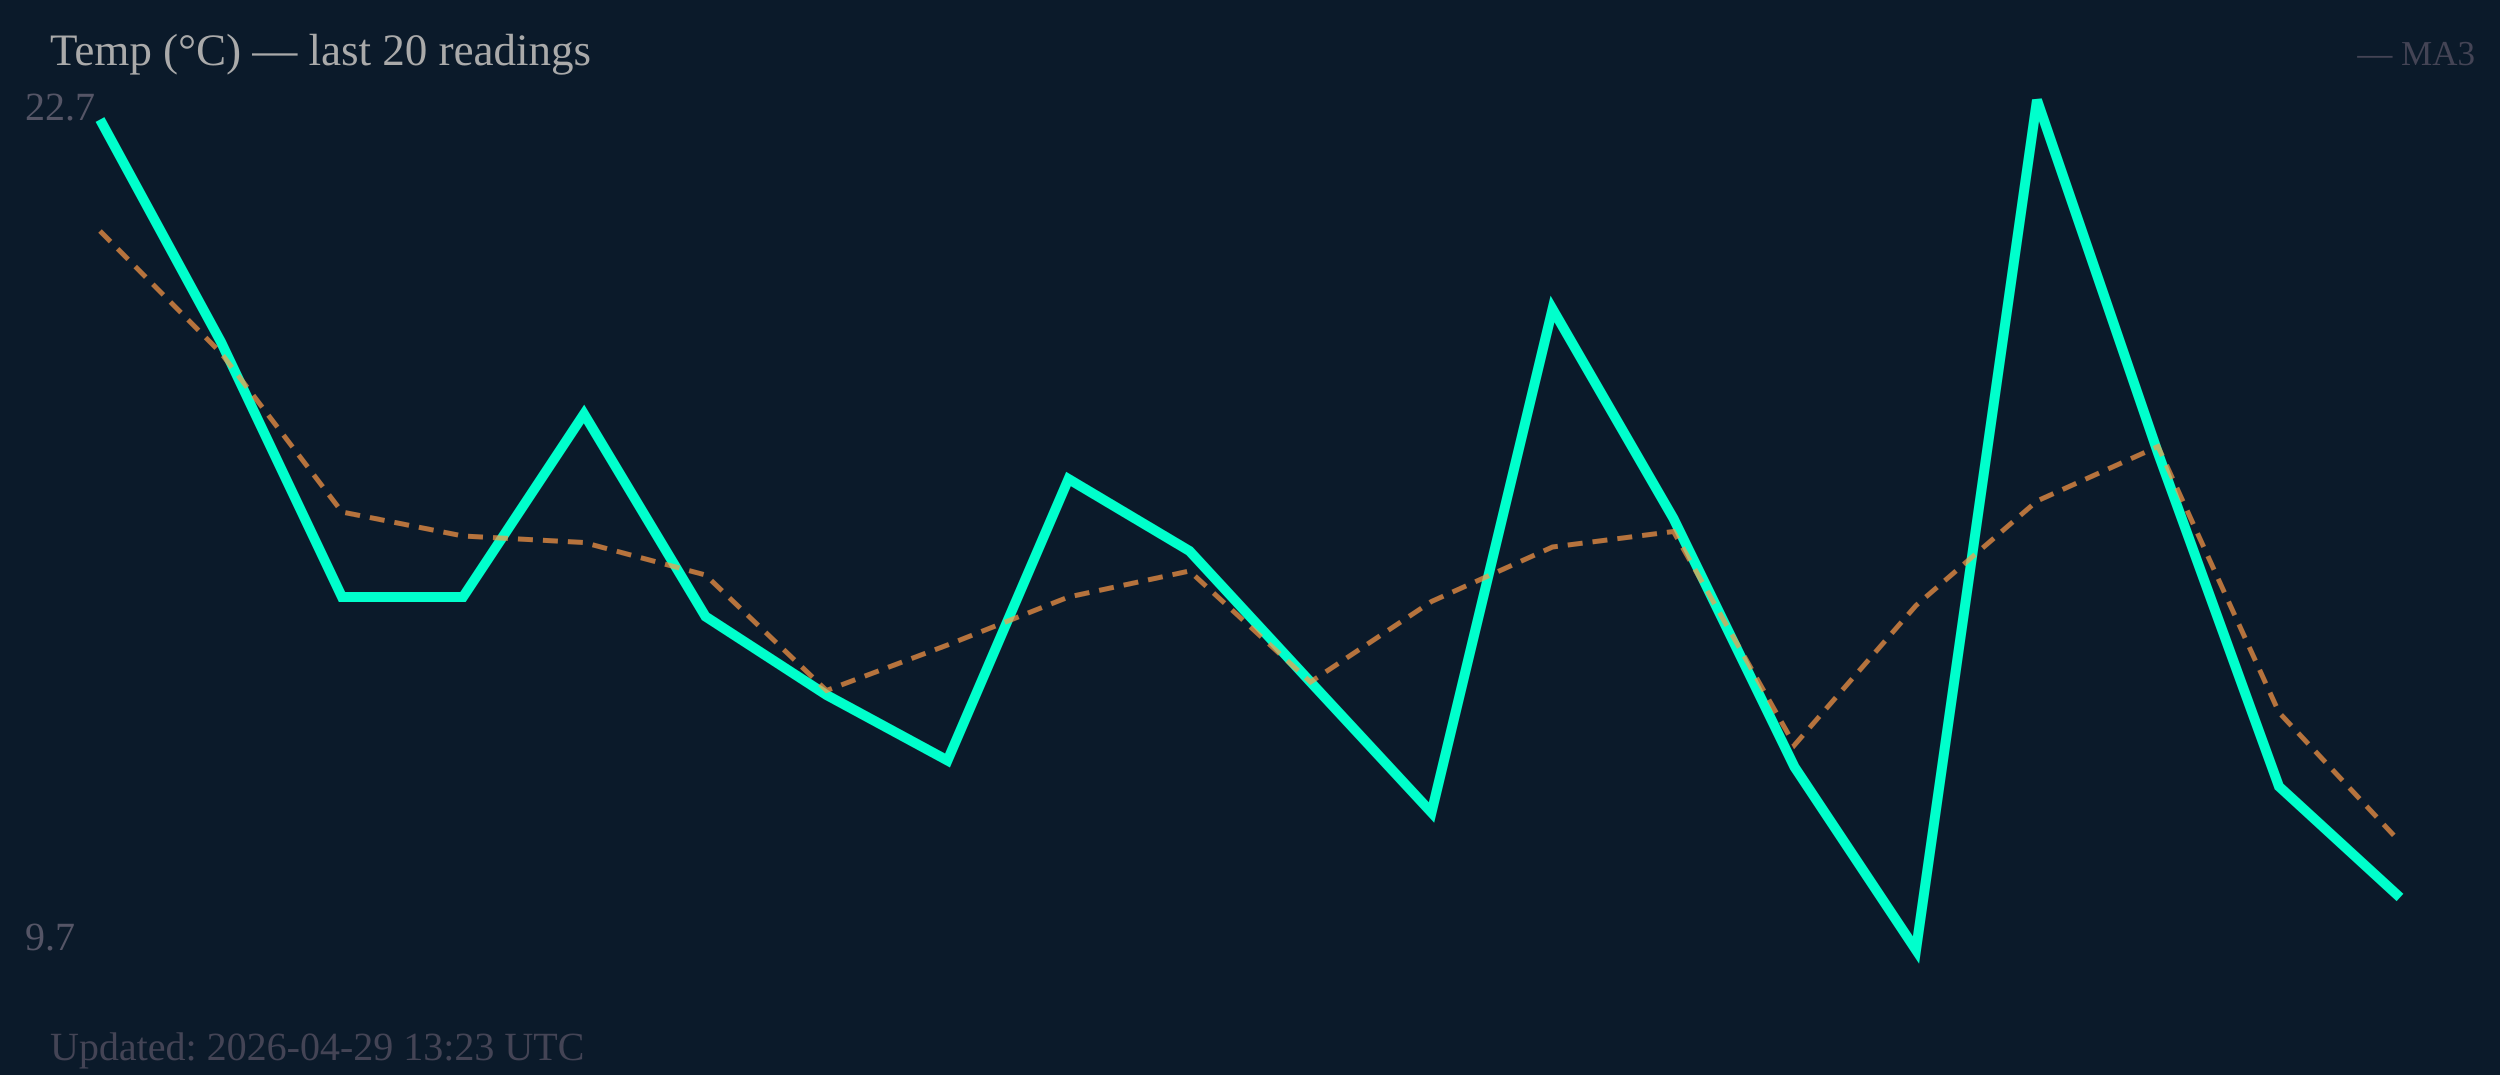
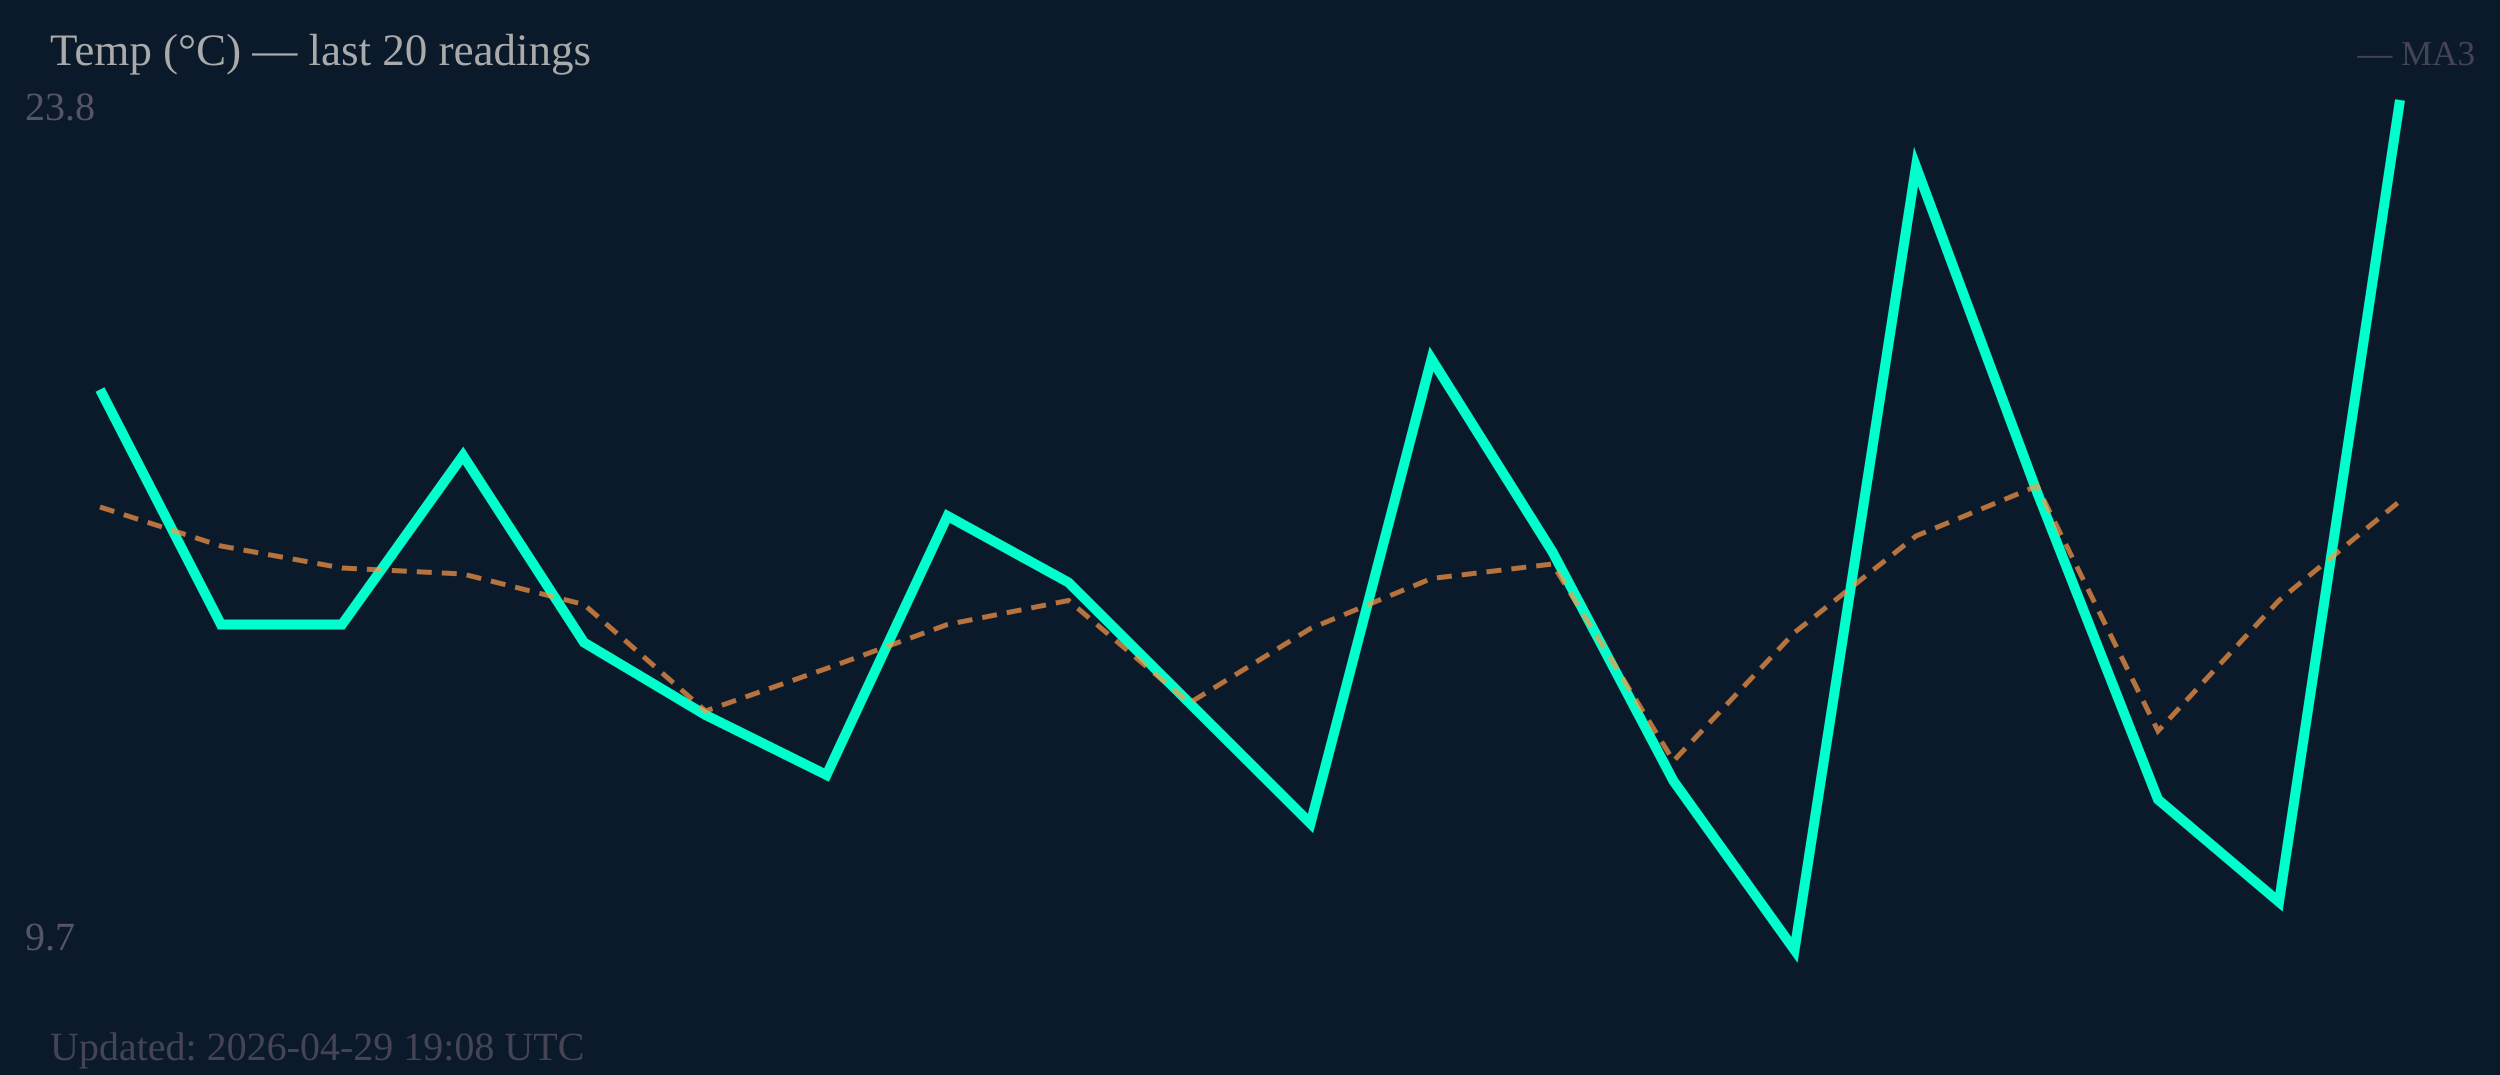
<svg xmlns="http://www.w3.org/2000/svg" width="500" height="215" viewBox="0 0 500 215">
  <rect width="500" height="215" fill="#0b1a2a" />
-   <text x="5" y="24" font-size="8" fill="#556">22.7</text>
+   <text x="5" y="24" font-size="8" fill="#556">23.8</text>
  <text x="5" y="190" font-size="8" fill="#556">9.7</text>
-   <polyline fill="none" stroke="#00ffcc" stroke-width="2" points="20.0,23.9 44.2,68.4 68.4,119.4 92.6,119.4 116.8,82.8 141.1,123.3 165.3,139.0 189.5,152.1 213.7,95.8 237.9,110.2 262.1,136.4 286.3,162.5 310.5,61.8 334.7,103.7 358.9,153.4 383.2,190.0 407.4,20.0 431.6,90.6 455.8,157.3 480.0,179.5" />
-   <polyline fill="none" stroke="#ff9944" stroke-width="1" stroke-dasharray="3,2" opacity="0.7" points="20.0,46.2 44.2,70.6 68.4,102.4 92.6,107.2 116.8,108.5 141.1,115.0 165.3,138.1 189.5,129.0 213.7,119.4 237.9,114.2 262.1,136.4 286.3,120.3 310.5,109.4 334.7,106.3 358.9,149.0 383.2,121.1 407.4,100.2 431.6,89.3 455.8,142.5 480.0,168.4" />
+   <polyline fill="none" stroke="#00ffcc" stroke-width="2" points="20.0,77.9 44.2,124.9 68.4,124.9 92.6,91.1 116.8,128.5 141.1,143.0 165.3,155.0 189.5,103.2 213.7,116.5 237.9,140.6 262.1,164.7 286.3,71.8 310.5,110.4 334.7,156.2 358.9,190.0 383.2,33.3 407.4,98.4 431.6,159.9 455.8,180.4 480.0,20.0" />
+   <polyline fill="none" stroke="#ff9944" stroke-width="1" stroke-dasharray="3,2" opacity="0.7" points="20.0,101.4 44.2,109.2 68.4,113.6 92.6,114.8 116.8,120.9 141.1,142.2 165.3,133.7 189.5,124.9 213.7,120.1 237.9,140.6 262.1,125.7 286.3,115.7 310.5,112.8 334.7,152.2 358.9,126.5 383.2,107.2 407.4,97.2 431.6,146.2 455.8,120.1 480.0,100.2" />
  <text x="10" y="13" font-size="9" fill="#aaa">Temp (°C) — last 20 readings</text>
  <text x="495" y="13" font-size="7" fill="#445" text-anchor="end">— MA3</text>
-   <text x="10" y="212" font-size="8" fill="#445">Updated: 2026-04-29 13:23 UTC</text>
+   <text x="10" y="212" font-size="8" fill="#445">Updated: 2026-04-29 19:08 UTC</text>
</svg>
